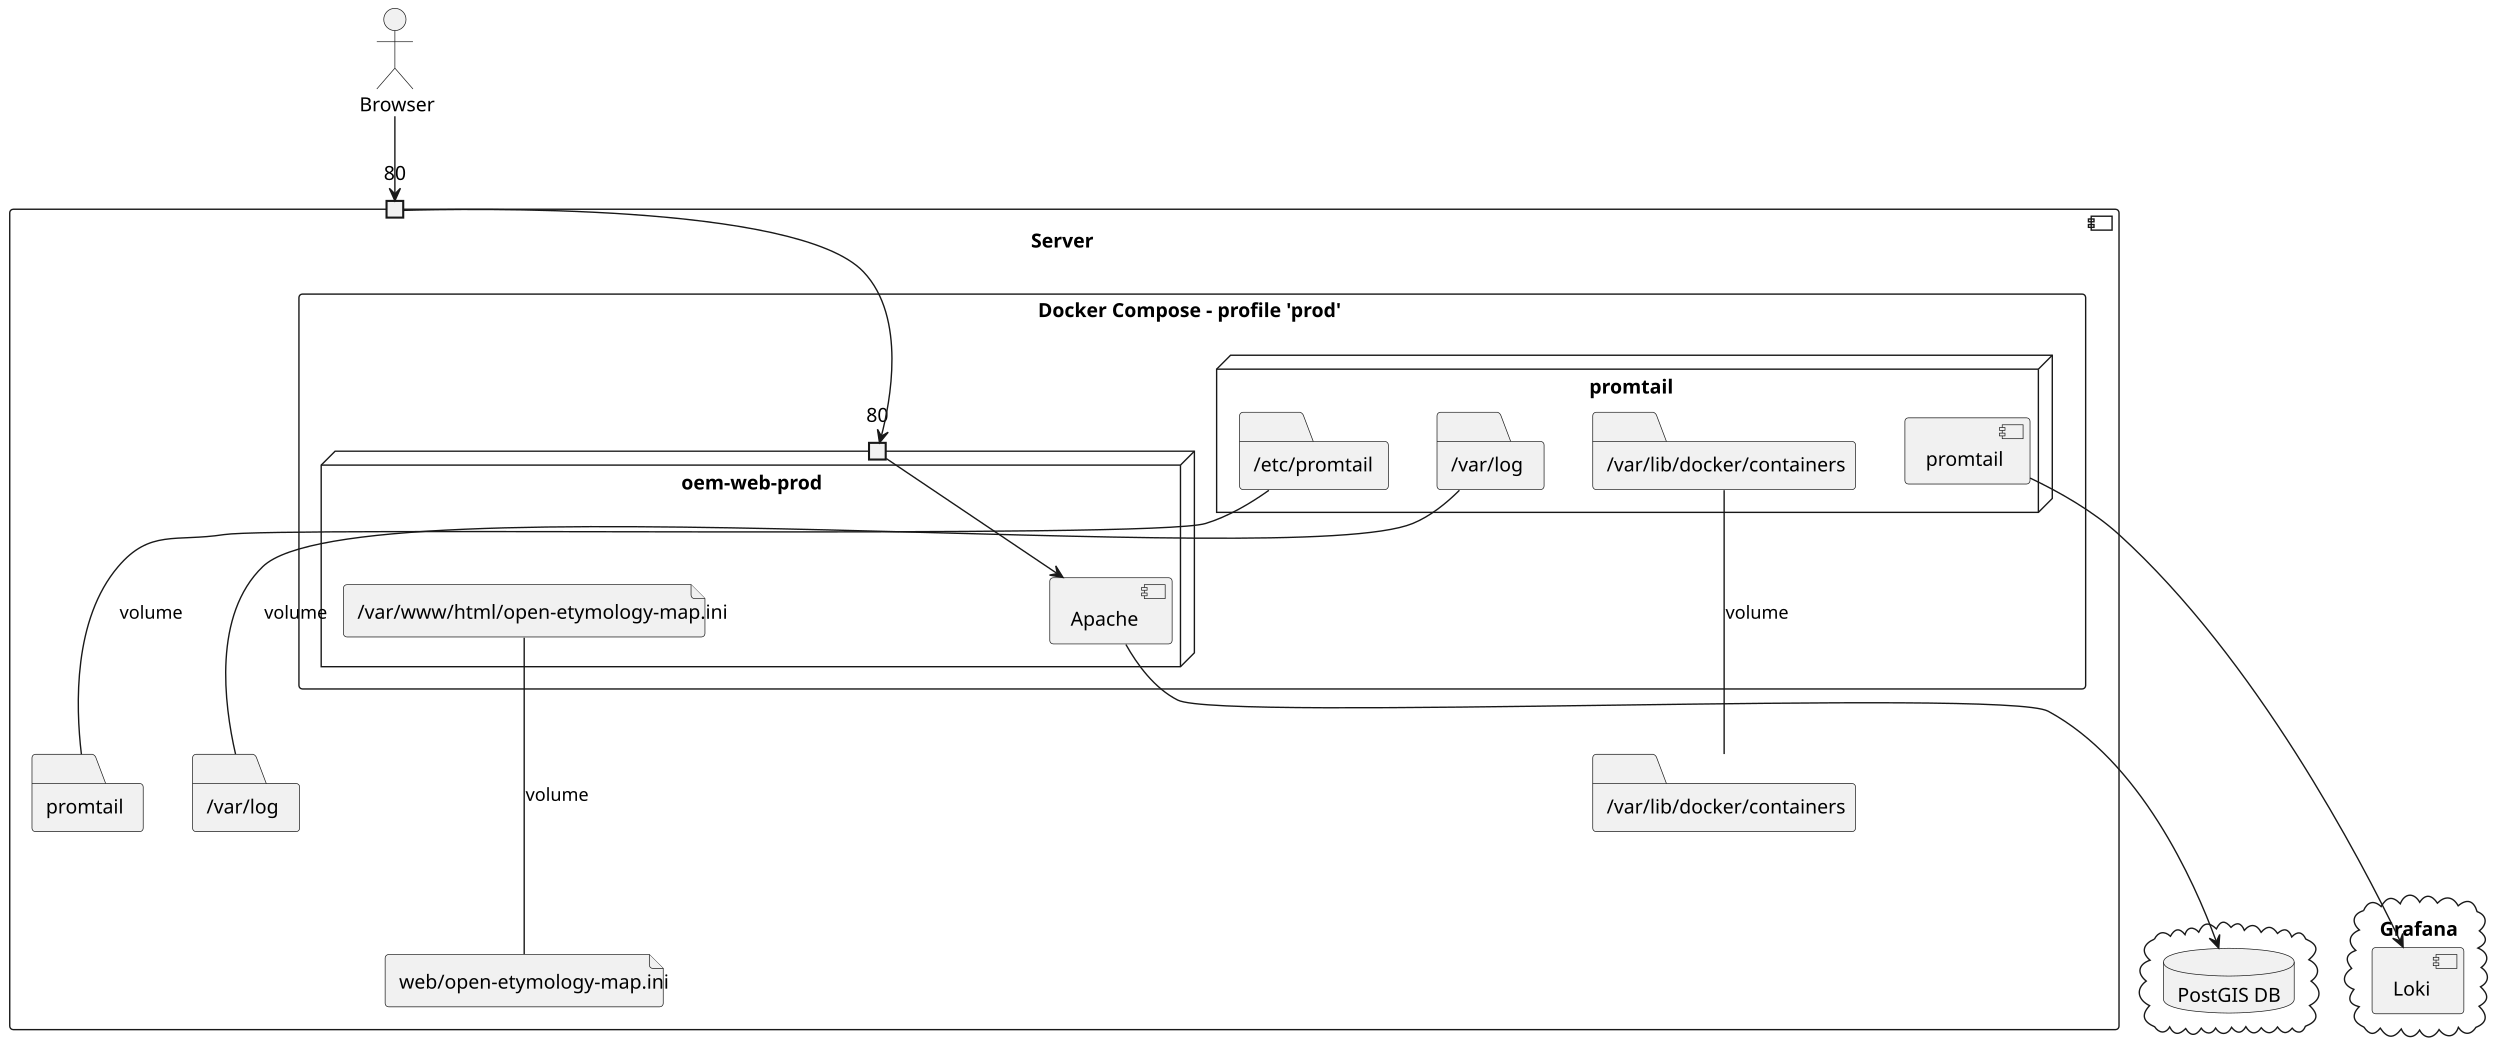
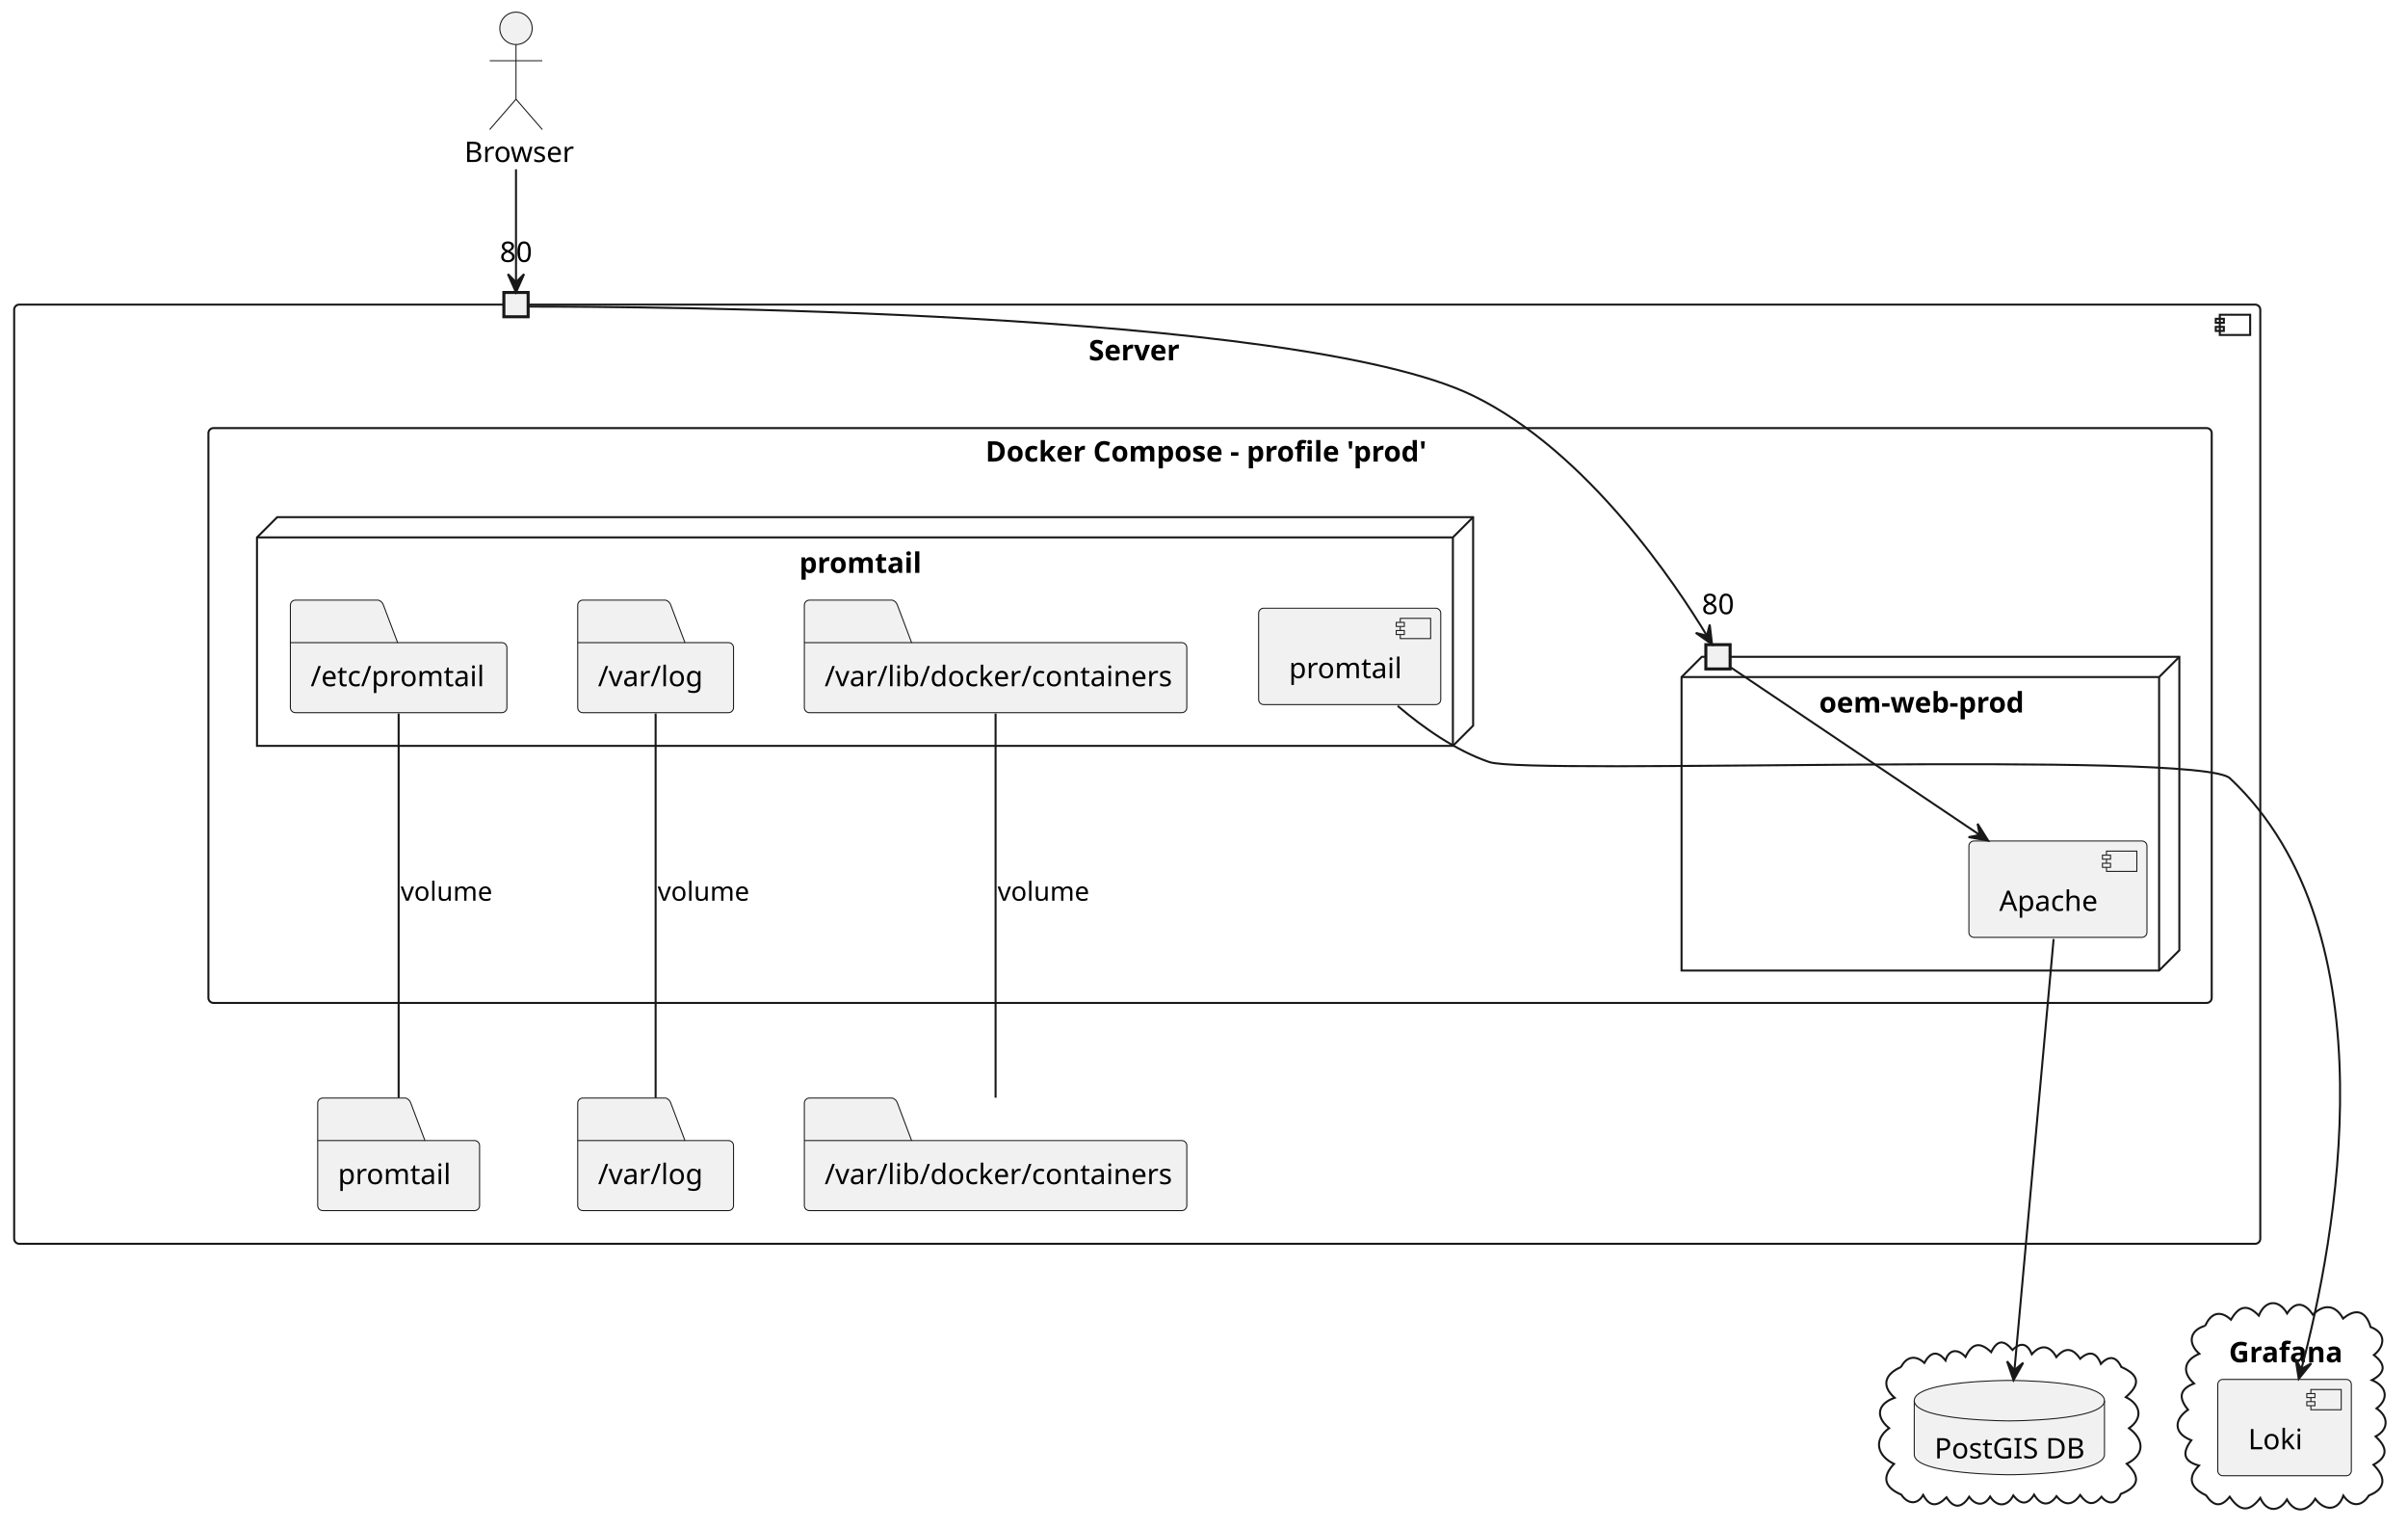
- <svg xmlns="http://www.w3.org/2000/svg" contentStyleType="text/css" height="755px" preserveAspectRatio="none" style="width:1798px;height:755px;background:#FFFFFF;" version="1.1" viewBox="0 0 1798 755" width="1798px" zoomAndPan="magnify">
+ <svg xmlns="http://www.w3.org/2000/svg" contentStyleType="text/css" height="755px" preserveAspectRatio="none" style="width:1190px;height:755px;background:#FFFFFF;" version="1.1" viewBox="0 0 1190 755" width="1190px" zoomAndPan="magnify">
  <defs />
  <g>
    <g id="cluster_Server">
-       <rect fill="none" height="590" rx="2.5" ry="2.5" style="stroke:#181818;stroke-width:1.0;" width="1517" x="7" y="150.5" />
-       <rect fill="none" height="10" style="stroke:#181818;stroke-width:1.0;" width="15" x="1504" y="155.5" />
-       <rect fill="none" height="2" style="stroke:#181818;stroke-width:1.0;" width="4" x="1502" y="157.5" />
-       <rect fill="none" height="2" style="stroke:#181818;stroke-width:1.0;" width="4" x="1502" y="161.5" />
-       <text fill="#000000" font-family="sans-serif" font-size="14" font-weight="bold" lengthAdjust="spacing" textLength="48" x="741.5" y="178.033">Server</text>
+       <rect fill="none" height="464" rx="2.5" ry="2.5" style="stroke:#181818;stroke-width:1.0;" width="1110" x="7" y="150.5" />
+       <rect fill="none" height="10" style="stroke:#181818;stroke-width:1.0;" width="15" x="1097" y="155.5" />
+       <rect fill="none" height="2" style="stroke:#181818;stroke-width:1.0;" width="4" x="1095" y="157.5" />
+       <rect fill="none" height="2" style="stroke:#181818;stroke-width:1.0;" width="4" x="1095" y="161.5" />
+       <text fill="#000000" font-family="sans-serif" font-size="14" font-weight="bold" lengthAdjust="spacing" textLength="48" x="538" y="178.033">Server</text>
    </g>
    <g id="cluster_docker">
-       <rect fill="none" height="284" rx="2.5" ry="2.5" style="stroke:#181818;stroke-width:1.0;" width="1285" x="215" y="211.5" />
-       <text fill="#000000" font-family="sans-serif" font-size="14" font-weight="bold" lengthAdjust="spacing" textLength="222" x="746.5" y="228.033">Docker Compose - profile 'prod'</text>
+       <rect fill="none" height="284" rx="2.5" ry="2.5" style="stroke:#181818;stroke-width:1.0;" width="990" x="103" y="211.5" />
+       <text fill="#000000" font-family="sans-serif" font-size="14" font-weight="bold" lengthAdjust="spacing" textLength="222" x="487" y="228.033">Docker Compose - profile 'prod'</text>
    </g>
    <g id="cluster_promtail">
-       <polygon fill="none" points="875,265.5,885,255.5,1476,255.5,1476,358.5,1466,368.5,875,368.5,875,265.5" style="stroke:#181818;stroke-width:1.0;" />
-       <line style="stroke:#181818;stroke-width:1.0;" x1="1466" x2="1476" y1="265.5" y2="255.5" />
-       <line style="stroke:#181818;stroke-width:1.0;" x1="875" x2="1466" y1="265.5" y2="265.5" />
-       <line style="stroke:#181818;stroke-width:1.0;" x1="1466" x2="1466" y1="265.5" y2="368.5" />
-       <text fill="#000000" font-family="sans-serif" font-size="14" font-weight="bold" lengthAdjust="spacing" textLength="57" x="1143" y="283.033">promtail</text>
+       <polygon fill="none" points="127,265.5,137,255.5,728,255.5,728,358.5,718,368.5,127,368.5,127,265.5" style="stroke:#181818;stroke-width:1.0;" />
+       <line style="stroke:#181818;stroke-width:1.0;" x1="718" x2="728" y1="265.5" y2="255.5" />
+       <line style="stroke:#181818;stroke-width:1.0;" x1="127" x2="718" y1="265.5" y2="265.5" />
+       <line style="stroke:#181818;stroke-width:1.0;" x1="718" x2="718" y1="265.5" y2="368.5" />
+       <text fill="#000000" font-family="sans-serif" font-size="14" font-weight="bold" lengthAdjust="spacing" textLength="57" x="395" y="283.033">promtail</text>
    </g>
    <g id="cluster_oem-web-prod">
-       <polygon fill="none" points="231,334.5,241,324.5,859,324.5,859,469.5,849,479.5,231,479.5,231,334.5" style="stroke:#181818;stroke-width:1.0;" />
-       <line style="stroke:#181818;stroke-width:1.0;" x1="849" x2="859" y1="334.5" y2="324.5" />
-       <line style="stroke:#181818;stroke-width:1.0;" x1="231" x2="849" y1="334.5" y2="334.5" />
-       <line style="stroke:#181818;stroke-width:1.0;" x1="849" x2="849" y1="334.5" y2="479.5" />
-       <text fill="#000000" font-family="sans-serif" font-size="14" font-weight="bold" lengthAdjust="spacing" textLength="102" x="490" y="352.033">oem-web-prod</text>
+       <polygon fill="none" points="831,334.5,841,324.5,1077,324.5,1077,469.5,1067,479.5,831,479.5,831,334.5" style="stroke:#181818;stroke-width:1.0;" />
+       <line style="stroke:#181818;stroke-width:1.0;" x1="1067" x2="1077" y1="334.5" y2="324.5" />
+       <line style="stroke:#181818;stroke-width:1.0;" x1="831" x2="1067" y1="334.5" y2="334.5" />
+       <line style="stroke:#181818;stroke-width:1.0;" x1="1067" x2="1067" y1="334.5" y2="479.5" />
+       <text fill="#000000" font-family="sans-serif" font-size="14" font-weight="bold" lengthAdjust="spacing" textLength="102" x="899" y="352.033">oem-web-prod</text>
    </g>
    <g id="cluster_Grafana">
-       <path d="M1699.852,654.95 C1702.527,648.659 1707.239,647.12 1712.514,652.003 C1716.373,645.28 1720.552,643.974 1726.276,649.988 C1729.336,642.346 1736.05,641.615 1740.263,648.907 C1744.577,642.324 1749.254,643.956 1752.98,649.522 C1758.424,644.131 1764.072,644.525 1767.924,651.453 C1774.292,646.076 1779.213,647.755 1781.514,655.624 C1789.21,658.465 1788.724,665.048 1783.151,669.459 C1789.137,674.13 1789.01,678.221 1782.156,681.862 C1789.132,684.672 1791.014,690.802 1784.465,695.845 C1790.401,699.755 1790.627,706.177 1784.017,709.681 C1789.513,714.906 1790.616,719.465 1782.941,723.678 C1788.802,729.421 1789.582,735.364 1780.651,738.879 C1776.961,744.74 1771.785,744.385 1768.05,738.929 C1765.299,746.935 1758.479,746.358 1754.172,740.484 C1750.472,746.732 1744.222,748.108 1740.177,740.841 C1736.287,747.224 1730.105,747.135 1727.002,740.07 C1721.478,747.351 1716.849,746.748 1711.899,739.475 C1707.493,744.955 1703.874,744.127 1700.157,738.731 C1693.092,735.439 1690.376,730.509 1696.707,724.066 C1688.68,721.895 1688.46,717.526 1692.918,711.569 C1684.267,708.23 1684.06,701.529 1691.295,696.481 C1686.634,690.768 1686.823,686.462 1694.261,683.518 C1688.038,677.899 1689.366,672.009 1696.877,668.837 C1690.977,663.604 1692.041,657.245 1699.852,654.95 " fill="none" style="stroke:#181818;stroke-width:1.0;" />
-       <text fill="#000000" font-family="sans-serif" font-size="14" font-weight="bold" lengthAdjust="spacing" textLength="55" x="1711.5" y="673.033">Grafana</text>
+       <path d="M1089.852,654.95 C1092.527,648.659 1097.239,647.12 1102.514,652.003 C1106.373,645.28 1110.552,643.974 1116.276,649.988 C1119.336,642.346 1126.05,641.615 1130.263,648.907 C1134.577,642.324 1139.254,643.956 1142.98,649.522 C1148.424,644.131 1154.072,644.525 1157.924,651.453 C1164.292,646.076 1169.213,647.755 1171.514,655.624 C1179.21,658.465 1178.724,665.048 1173.151,669.459 C1179.137,674.13 1179.01,678.221 1172.156,681.862 C1179.132,684.672 1181.014,690.802 1174.465,695.845 C1180.401,699.755 1180.627,706.177 1174.017,709.681 C1179.513,714.906 1180.616,719.465 1172.941,723.678 C1178.802,729.421 1179.582,735.364 1170.651,738.879 C1166.961,744.74 1161.785,744.385 1158.05,738.929 C1155.299,746.935 1148.479,746.358 1144.172,740.484 C1140.472,746.732 1134.222,748.108 1130.177,740.841 C1126.287,747.224 1120.105,747.135 1117.002,740.07 C1111.478,747.351 1106.849,746.748 1101.899,739.475 C1097.493,744.955 1093.874,744.127 1090.157,738.731 C1083.092,735.439 1080.376,730.509 1086.707,724.066 C1078.68,721.895 1078.46,717.526 1082.918,711.569 C1074.267,708.23 1074.06,701.529 1081.295,696.481 C1076.634,690.768 1076.823,686.462 1084.261,683.518 C1078.038,677.899 1079.366,672.009 1086.877,668.837 C1080.977,663.604 1082.041,657.245 1089.852,654.95 " fill="none" style="stroke:#181818;stroke-width:1.0;" />
+       <text fill="#000000" font-family="sans-serif" font-size="14" font-weight="bold" lengthAdjust="spacing" textLength="55" x="1101.5" y="673.033">Grafana</text>
    </g>
-     <g id="cluster_##22">
-       <path d="M1549.466,675.407 C1552.127,670.151 1556.662,669.333 1560.984,673.342 C1563.94,668.028 1567.313,666.964 1571.462,672.153 C1573.156,666.264 1577.877,666.429 1581.334,670.385 C1584.575,663.499 1588.52,662.818 1594.01,668.028 C1597.079,661.864 1600.32,661.865 1604.548,666.941 C1608.777,662.831 1611.961,663.834 1614.115,669.066 C1618.511,664.01 1623.096,664.678 1626.214,670.489 C1630.6,665.425 1634.332,665.946 1637.988,671.313 C1642.595,667.115 1646.055,668.153 1648.222,673.838 C1652.157,669.64 1655.812,669.969 1658.309,675.352 C1667.222,679.326 1667.965,683.829 1660.553,690.261 C1667.783,693.808 1669.276,700.589 1662.135,705.617 C1669.653,711.183 1670.114,718.67 1661.017,723.179 C1668.127,729.85 1666.856,734.604 1658.051,738.115 C1656.104,743.225 1651.82,743.626 1648.544,739.48 C1644.458,744.303 1641.331,743.201 1637.996,738.636 C1634.372,743.762 1630.398,744.183 1626.295,739.191 C1622.488,744.633 1618.299,743.598 1615.218,738.432 C1612.018,743.746 1608.539,743.39 1604.929,738.861 C1602.054,744.517 1596.875,744.691 1593.485,739.401 C1590.554,744.401 1586.143,743.758 1583.135,739.488 C1579.682,744.884 1575.662,745.745 1571.934,739.759 C1567.538,744.241 1563.72,744.817 1560.413,738.588 C1557.381,743.892 1552.533,742.922 1549.62,738.456 C1541.659,734.984 1539.532,730.164 1545.986,723.247 C1537.987,719.392 1535.402,711.648 1543.573,705.585 C1536.538,699.867 1537.924,693.494 1546.306,690.586 C1539.224,684.354 1541.93,678.595 1549.466,675.407 " fill="none" style="stroke:#181818;stroke-width:1.0;" />
+     <g id="cluster_##20">
+       <path d="M939.466,675.407 C942.127,670.151 946.662,669.333 950.984,673.342 C953.94,668.028 957.313,666.964 961.462,672.153 C963.156,666.264 967.877,666.429 971.334,670.385 C974.575,663.499 978.519,662.818 984.01,668.028 C987.079,661.864 990.32,661.865 994.548,666.941 C998.777,662.831 1001.961,663.834 1004.115,669.066 C1008.511,664.01 1013.096,664.678 1016.214,670.489 C1020.6,665.425 1024.332,665.946 1027.988,671.313 C1032.595,667.115 1036.055,668.153 1038.222,673.838 C1042.157,669.64 1045.812,669.969 1048.309,675.352 C1057.222,679.326 1057.965,683.829 1050.553,690.261 C1057.783,693.808 1059.276,700.589 1052.135,705.617 C1059.653,711.183 1060.114,718.67 1051.017,723.179 C1058.127,729.85 1056.856,734.604 1048.051,738.115 C1046.104,743.225 1041.82,743.626 1038.544,739.48 C1034.458,744.303 1031.331,743.201 1027.996,738.636 C1024.372,743.762 1020.398,744.183 1016.295,739.191 C1012.488,744.633 1008.299,743.598 1005.218,738.432 C1002.018,743.746 998.539,743.39 994.929,738.861 C992.054,744.517 986.875,744.691 983.485,739.401 C980.554,744.401 976.143,743.758 973.135,739.488 C969.682,744.884 965.663,745.745 961.934,739.759 C957.538,744.241 953.72,744.817 950.413,738.588 C947.381,743.892 942.533,742.922 939.62,738.456 C931.659,734.984 929.532,730.164 935.986,723.247 C927.987,719.392 925.402,711.648 933.573,705.585 C926.538,699.867 927.924,693.494 936.306,690.586 C929.224,684.354 931.931,678.595 939.466,675.407 " fill="none" style="stroke:#181818;stroke-width:1.0;" />
    </g>
-     <text fill="#000000" font-family="sans-serif" font-size="14" lengthAdjust="spacing" textLength="16" x="276" y="129.424">80</text>
-     <rect fill="#F1F1F1" height="12" style="stroke:#181818;stroke-width:1.5;" width="12" x="278" y="144.5" />
-     <g id="elem_iniLoc">
-       <path d="M277,689 L277,721.609 A2.5,2.5 0 0 0 279.5,724.109 L474.5,724.109 A2.5,2.5 0 0 0 477,721.609 L477,696.5 L467,686.5 L279.5,686.5 A2.5,2.5 0 0 0 277,689 " fill="#F1F1F1" style="stroke:#181818;stroke-width:0.5;" />
-       <path d="M467,686.5 L467,694 A2.5,2.5 0 0 0 469.5,696.5 L477,696.5 " fill="#F1F1F1" style="stroke:#181818;stroke-width:0.5;" />
-       <text fill="#000000" font-family="sans-serif" font-size="14" lengthAdjust="spacing" textLength="180" x="287" y="711.033">web/open-etymology-map.ini</text>
-     </g>
+     <text fill="#000000" font-family="sans-serif" font-size="14" lengthAdjust="spacing" textLength="16" x="247" y="129.424">80</text>
+     <rect fill="#F1F1F1" height="12" style="stroke:#181818;stroke-width:1.5;" width="12" x="249" y="144.5" />
    <g id="elem_promLoc">
-       <path d="M25.5,542.5 L66.5,542.5 A3.75,3.75 0 0 1 69,545 L76,563.5 L100.5,563.5 A2.5,2.5 0 0 1 103,566 L103,595.609 A2.5,2.5 0 0 1 100.5,598.109 L25.5,598.109 A2.5,2.5 0 0 1 23,595.609 L23,545 A2.5,2.5 0 0 1 25.5,542.5 " fill="#F1F1F1" style="stroke:#181818;stroke-width:0.5;" />
-       <line style="stroke:#181818;stroke-width:0.5;" x1="23" x2="76" y1="563.5" y2="563.5" />
-       <text fill="#000000" font-family="sans-serif" font-size="14" lengthAdjust="spacing" textLength="50" x="33" y="585.033">promtail</text>
+       <path d="M159.5,542.5 L200.5,542.5 A3.75,3.75 0 0 1 203,545 L210,563.5 L234.5,563.5 A2.5,2.5 0 0 1 237,566 L237,595.609 A2.5,2.5 0 0 1 234.5,598.109 L159.5,598.109 A2.5,2.5 0 0 1 157,595.609 L157,545 A2.5,2.5 0 0 1 159.5,542.5 " fill="#F1F1F1" style="stroke:#181818;stroke-width:0.5;" />
+       <line style="stroke:#181818;stroke-width:0.5;" x1="157" x2="210" y1="563.5" y2="563.5" />
+       <text fill="#000000" font-family="sans-serif" font-size="14" lengthAdjust="spacing" textLength="50" x="167" y="585.033">promtail</text>
    </g>
    <g id="elem_logLoc">
-       <path d="M141,542.5 L182,542.5 A3.75,3.75 0 0 1 184.5,545 L191.5,563.5 L213,563.5 A2.5,2.5 0 0 1 215.5,566 L215.5,595.609 A2.5,2.5 0 0 1 213,598.109 L141,598.109 A2.5,2.5 0 0 1 138.5,595.609 L138.5,545 A2.5,2.5 0 0 1 141,542.5 " fill="#F1F1F1" style="stroke:#181818;stroke-width:0.5;" />
-       <line style="stroke:#181818;stroke-width:0.5;" x1="138.5" x2="191.5" y1="563.5" y2="563.5" />
-       <text fill="#000000" font-family="sans-serif" font-size="14" lengthAdjust="spacing" textLength="47" x="148.5" y="585.033">/var/log</text>
+       <path d="M288,542.5 L329,542.5 A3.75,3.75 0 0 1 331.5,545 L338.5,563.5 L360,563.5 A2.5,2.5 0 0 1 362.5,566 L362.5,595.609 A2.5,2.5 0 0 1 360,598.109 L288,598.109 A2.5,2.5 0 0 1 285.5,595.609 L285.5,545 A2.5,2.5 0 0 1 288,542.5 " fill="#F1F1F1" style="stroke:#181818;stroke-width:0.5;" />
+       <line style="stroke:#181818;stroke-width:0.5;" x1="285.5" x2="338.5" y1="563.5" y2="563.5" />
+       <text fill="#000000" font-family="sans-serif" font-size="14" lengthAdjust="spacing" textLength="47" x="295.5" y="585.033">/var/log</text>
    </g>
    <g id="elem_contLoc">
-       <path d="M1148,542.5 L1189,542.5 A3.75,3.75 0 0 1 1191.5,545 L1198.5,563.5 L1332,563.5 A2.5,2.5 0 0 1 1334.5,566 L1334.5,595.609 A2.5,2.5 0 0 1 1332,598.109 L1148,598.109 A2.5,2.5 0 0 1 1145.5,595.609 L1145.5,545 A2.5,2.5 0 0 1 1148,542.5 " fill="#F1F1F1" style="stroke:#181818;stroke-width:0.5;" />
-       <line style="stroke:#181818;stroke-width:0.5;" x1="1145.5" x2="1198.5" y1="563.5" y2="563.5" />
-       <text fill="#000000" font-family="sans-serif" font-size="14" lengthAdjust="spacing" textLength="159" x="1155.5" y="585.033">/var/lib/docker/containers</text>
+       <path d="M400,542.5 L441,542.5 A3.75,3.75 0 0 1 443.5,545 L450.5,563.5 L584,563.5 A2.5,2.5 0 0 1 586.5,566 L586.5,595.609 A2.5,2.5 0 0 1 584,598.109 L400,598.109 A2.5,2.5 0 0 1 397.5,595.609 L397.5,545 A2.5,2.5 0 0 1 400,542.5 " fill="#F1F1F1" style="stroke:#181818;stroke-width:0.5;" />
+       <line style="stroke:#181818;stroke-width:0.5;" x1="397.5" x2="450.5" y1="563.5" y2="563.5" />
+       <text fill="#000000" font-family="sans-serif" font-size="14" lengthAdjust="spacing" textLength="159" x="407.5" y="585.033">/var/lib/docker/containers</text>
    </g>
    <g id="elem_promInst">
-       <rect fill="#F1F1F1" height="47.609" rx="2.5" ry="2.5" style="stroke:#181818;stroke-width:0.5;" width="90" x="1370" y="300.5" />
-       <rect fill="#F1F1F1" height="10" style="stroke:#181818;stroke-width:0.5;" width="15" x="1440" y="305.5" />
-       <rect fill="#F1F1F1" height="2" style="stroke:#181818;stroke-width:0.5;" width="4" x="1438" y="307.5" />
-       <rect fill="#F1F1F1" height="2" style="stroke:#181818;stroke-width:0.5;" width="4" x="1438" y="311.5" />
-       <text fill="#000000" font-family="sans-serif" font-size="14" lengthAdjust="spacing" textLength="50" x="1385" y="335.033">promtail</text>
+       <rect fill="#F1F1F1" height="47.609" rx="2.5" ry="2.5" style="stroke:#181818;stroke-width:0.5;" width="90" x="622" y="300.5" />
+       <rect fill="#F1F1F1" height="10" style="stroke:#181818;stroke-width:0.5;" width="15" x="692" y="305.5" />
+       <rect fill="#F1F1F1" height="2" style="stroke:#181818;stroke-width:0.5;" width="4" x="690" y="307.5" />
+       <rect fill="#F1F1F1" height="2" style="stroke:#181818;stroke-width:0.5;" width="4" x="690" y="311.5" />
+       <text fill="#000000" font-family="sans-serif" font-size="14" lengthAdjust="spacing" textLength="50" x="637" y="335.033">promtail</text>
    </g>
    <g id="elem_promRem">
-       <path d="M894,296.5 L935,296.5 A3.75,3.75 0 0 1 937.5,299 L944.5,317.5 L996,317.5 A2.5,2.5 0 0 1 998.5,320 L998.5,349.609 A2.5,2.5 0 0 1 996,352.109 L894,352.109 A2.5,2.5 0 0 1 891.5,349.609 L891.5,299 A2.5,2.5 0 0 1 894,296.5 " fill="#F1F1F1" style="stroke:#181818;stroke-width:0.5;" />
-       <line style="stroke:#181818;stroke-width:0.5;" x1="891.5" x2="944.5" y1="317.5" y2="317.5" />
-       <text fill="#000000" font-family="sans-serif" font-size="14" lengthAdjust="spacing" textLength="77" x="901.5" y="339.033">/etc/promtail</text>
+       <path d="M146,296.5 L187,296.5 A3.75,3.75 0 0 1 189.5,299 L196.5,317.5 L248,317.5 A2.5,2.5 0 0 1 250.5,320 L250.5,349.609 A2.5,2.5 0 0 1 248,352.109 L146,352.109 A2.5,2.5 0 0 1 143.5,349.609 L143.5,299 A2.5,2.5 0 0 1 146,296.5 " fill="#F1F1F1" style="stroke:#181818;stroke-width:0.5;" />
+       <line style="stroke:#181818;stroke-width:0.5;" x1="143.5" x2="196.5" y1="317.5" y2="317.5" />
+       <text fill="#000000" font-family="sans-serif" font-size="14" lengthAdjust="spacing" textLength="77" x="153.5" y="339.033">/etc/promtail</text>
    </g>
    <g id="elem_logRem">
-       <path d="M1036,296.5 L1077,296.5 A3.75,3.75 0 0 1 1079.5,299 L1086.5,317.5 L1108,317.5 A2.5,2.5 0 0 1 1110.5,320 L1110.5,349.609 A2.5,2.5 0 0 1 1108,352.109 L1036,352.109 A2.5,2.5 0 0 1 1033.5,349.609 L1033.5,299 A2.5,2.5 0 0 1 1036,296.5 " fill="#F1F1F1" style="stroke:#181818;stroke-width:0.5;" />
-       <line style="stroke:#181818;stroke-width:0.5;" x1="1033.5" x2="1086.5" y1="317.5" y2="317.5" />
-       <text fill="#000000" font-family="sans-serif" font-size="14" lengthAdjust="spacing" textLength="47" x="1043.5" y="339.033">/var/log</text>
+       <path d="M288,296.5 L329,296.5 A3.75,3.75 0 0 1 331.5,299 L338.5,317.5 L360,317.5 A2.5,2.5 0 0 1 362.5,320 L362.5,349.609 A2.5,2.5 0 0 1 360,352.109 L288,352.109 A2.5,2.5 0 0 1 285.5,349.609 L285.5,299 A2.5,2.5 0 0 1 288,296.5 " fill="#F1F1F1" style="stroke:#181818;stroke-width:0.5;" />
+       <line style="stroke:#181818;stroke-width:0.5;" x1="285.5" x2="338.5" y1="317.5" y2="317.5" />
+       <text fill="#000000" font-family="sans-serif" font-size="14" lengthAdjust="spacing" textLength="47" x="295.5" y="339.033">/var/log</text>
    </g>
    <g id="elem_contRem">
-       <path d="M1148,296.5 L1189,296.5 A3.75,3.75 0 0 1 1191.5,299 L1198.5,317.5 L1332,317.5 A2.5,2.5 0 0 1 1334.5,320 L1334.5,349.609 A2.5,2.5 0 0 1 1332,352.109 L1148,352.109 A2.5,2.5 0 0 1 1145.5,349.609 L1145.5,299 A2.5,2.5 0 0 1 1148,296.5 " fill="#F1F1F1" style="stroke:#181818;stroke-width:0.5;" />
-       <line style="stroke:#181818;stroke-width:0.5;" x1="1145.5" x2="1198.5" y1="317.5" y2="317.5" />
-       <text fill="#000000" font-family="sans-serif" font-size="14" lengthAdjust="spacing" textLength="159" x="1155.5" y="339.033">/var/lib/docker/containers</text>
+       <path d="M400,296.5 L441,296.5 A3.75,3.75 0 0 1 443.5,299 L450.5,317.5 L584,317.5 A2.5,2.5 0 0 1 586.5,320 L586.5,349.609 A2.5,2.5 0 0 1 584,352.109 L400,352.109 A2.5,2.5 0 0 1 397.5,349.609 L397.5,299 A2.5,2.5 0 0 1 400,296.5 " fill="#F1F1F1" style="stroke:#181818;stroke-width:0.5;" />
+       <line style="stroke:#181818;stroke-width:0.5;" x1="397.5" x2="450.5" y1="317.5" y2="317.5" />
+       <text fill="#000000" font-family="sans-serif" font-size="14" lengthAdjust="spacing" textLength="159" x="407.5" y="339.033">/var/lib/docker/containers</text>
    </g>
-     <text fill="#000000" font-family="sans-serif" font-size="14" lengthAdjust="spacing" textLength="16" x="623" y="303.424">80</text>
-     <rect fill="#F1F1F1" height="12" style="stroke:#181818;stroke-width:1.5;" width="12" x="625" y="318.5" />
+     <text fill="#000000" font-family="sans-serif" font-size="14" lengthAdjust="spacing" textLength="16" x="841" y="303.424">80</text>
+     <rect fill="#F1F1F1" height="12" style="stroke:#181818;stroke-width:1.5;" width="12" x="843" y="318.5" />
    <g id="elem_Apache">
-       <rect fill="#F1F1F1" height="47.609" rx="2.5" ry="2.5" style="stroke:#181818;stroke-width:0.5;" width="88" x="755" y="415.5" />
-       <rect fill="#F1F1F1" height="10" style="stroke:#181818;stroke-width:0.5;" width="15" x="823" y="420.5" />
-       <rect fill="#F1F1F1" height="2" style="stroke:#181818;stroke-width:0.5;" width="4" x="821" y="422.5" />
-       <rect fill="#F1F1F1" height="2" style="stroke:#181818;stroke-width:0.5;" width="4" x="821" y="426.5" />
-       <text fill="#000000" font-family="sans-serif" font-size="14" lengthAdjust="spacing" textLength="48" x="770" y="450.033">Apache</text>
-     </g>
-     <g id="elem_iniRem">
-       <path d="M247,423 L247,455.609 A2.5,2.5 0 0 0 249.5,458.109 L504.5,458.109 A2.5,2.5 0 0 0 507,455.609 L507,430.5 L497,420.5 L249.5,420.5 A2.5,2.5 0 0 0 247,423 " fill="#F1F1F1" style="stroke:#181818;stroke-width:0.5;" />
-       <path d="M497,420.5 L497,428 A2.5,2.5 0 0 0 499.5,430.5 L507,430.5 " fill="#F1F1F1" style="stroke:#181818;stroke-width:0.5;" />
-       <text fill="#000000" font-family="sans-serif" font-size="14" lengthAdjust="spacing" textLength="240" x="257" y="445.033">/var/www/html/open-etymology-map.ini</text>
+       <rect fill="#F1F1F1" height="47.609" rx="2.5" ry="2.5" style="stroke:#181818;stroke-width:0.5;" width="88" x="973" y="415.5" />
+       <rect fill="#F1F1F1" height="10" style="stroke:#181818;stroke-width:0.5;" width="15" x="1041" y="420.5" />
+       <rect fill="#F1F1F1" height="2" style="stroke:#181818;stroke-width:0.5;" width="4" x="1039" y="422.5" />
+       <rect fill="#F1F1F1" height="2" style="stroke:#181818;stroke-width:0.5;" width="4" x="1039" y="426.5" />
+       <text fill="#000000" font-family="sans-serif" font-size="14" lengthAdjust="spacing" textLength="48" x="988" y="450.033">Apache</text>
    </g>
    <g id="elem_Loki">
-       <rect fill="#F1F1F1" height="47.609" rx="2.5" ry="2.5" style="stroke:#181818;stroke-width:0.5;" width="66" x="1706" y="681.5" />
-       <rect fill="#F1F1F1" height="10" style="stroke:#181818;stroke-width:0.5;" width="15" x="1752" y="686.5" />
-       <rect fill="#F1F1F1" height="2" style="stroke:#181818;stroke-width:0.5;" width="4" x="1750" y="688.5" />
-       <rect fill="#F1F1F1" height="2" style="stroke:#181818;stroke-width:0.5;" width="4" x="1750" y="692.5" />
-       <text fill="#000000" font-family="sans-serif" font-size="14" lengthAdjust="spacing" textLength="26" x="1721" y="716.033">Loki</text>
+       <rect fill="#F1F1F1" height="47.609" rx="2.5" ry="2.5" style="stroke:#181818;stroke-width:0.5;" width="66" x="1096" y="681.5" />
+       <rect fill="#F1F1F1" height="10" style="stroke:#181818;stroke-width:0.5;" width="15" x="1142" y="686.5" />
+       <rect fill="#F1F1F1" height="2" style="stroke:#181818;stroke-width:0.5;" width="4" x="1140" y="688.5" />
+       <rect fill="#F1F1F1" height="2" style="stroke:#181818;stroke-width:0.5;" width="4" x="1140" y="692.5" />
+       <text fill="#000000" font-family="sans-serif" font-size="14" lengthAdjust="spacing" textLength="26" x="1111" y="716.033">Loki</text>
    </g>
    <g id="elem_db">
-       <path d="M1556,692 C1556,682 1603,682 1603,682 C1603,682 1650,682 1650,692 L1650,718.609 C1650,728.609 1603,728.609 1603,728.609 C1603,728.609 1556,728.609 1556,718.609 L1556,692 " fill="#F1F1F1" style="stroke:#181818;stroke-width:0.5;" />
-       <path d="M1556,692 C1556,702 1603,702 1603,702 C1603,702 1650,702 1650,692 " fill="none" style="stroke:#181818;stroke-width:0.5;" />
-       <text fill="#000000" font-family="sans-serif" font-size="14" lengthAdjust="spacing" textLength="74" x="1566" y="720.533">PostGIS DB</text>
+       <path d="M946,692 C946,682 993,682 993,682 C993,682 1040,682 1040,692 L1040,718.609 C1040,728.609 993,728.609 993,728.609 C993,728.609 946,728.609 946,718.609 L946,692 " fill="#F1F1F1" style="stroke:#181818;stroke-width:0.5;" />
+       <path d="M946,692 C946,702 993,702 993,702 C993,702 1040,702 1040,692 " fill="none" style="stroke:#181818;stroke-width:0.5;" />
+       <text fill="#000000" font-family="sans-serif" font-size="14" lengthAdjust="spacing" textLength="74" x="956" y="720.533">PostGIS DB</text>
    </g>
    <g id="elem_Browser">
-       <ellipse cx="284" cy="14" fill="#F1F1F1" rx="8" ry="8" style="stroke:#181818;stroke-width:0.5;" />
-       <path d="M284,22 L284,49 M271,30 L297,30 M284,49 L271,64 M284,49 L297,64 " fill="none" style="stroke:#181818;stroke-width:0.5;" />
-       <text fill="#000000" font-family="sans-serif" font-size="14" lengthAdjust="spacing" textLength="51" x="258.5" y="80.033">Browser</text>
-     </g>
-     <g id="link_iniRem_iniLoc">
-       <path d="M377,458.65 C377,506.87 377,637.85 377,686.23 " fill="none" id="iniRem-iniLoc" style="stroke:#181818;stroke-width:1.0;" />
-       <text fill="#000000" font-family="sans-serif" font-size="13" lengthAdjust="spacing" textLength="40" x="378" y="575.995">volume</text>
+       <ellipse cx="255" cy="14" fill="#F1F1F1" rx="8" ry="8" style="stroke:#181818;stroke-width:0.5;" />
+       <path d="M255,22 L255,49 M242,30 L268,30 M255,49 L242,64 M255,49 L268,64 " fill="none" style="stroke:#181818;stroke-width:0.5;" />
+       <text fill="#000000" font-family="sans-serif" font-size="14" lengthAdjust="spacing" textLength="51" x="229.5" y="80.033">Browser</text>
    </g>
    <g id="link_promRem_promLoc">
-       <path d="M912.57,352.64 C899.3,362.09 883.25,371.56 867,376.5 C829.47,387.91 199.77,378.54 161,384.5 C126.12,389.86 107.9,380.64 85,407.5 C52.78,445.3 54.33,507.12 58.54,542.46 " fill="none" id="promRem-promLoc" style="stroke:#181818;stroke-width:1.0;" />
-       <text fill="#000000" font-family="sans-serif" font-size="13" lengthAdjust="spacing" textLength="40" x="86" y="444.995">volume</text>
+       <path d="M197,352.54 C197,399.45 197,495.35 197,542.33 " fill="none" id="promRem-promLoc" style="stroke:#181818;stroke-width:1.0;" />
+       <text fill="#000000" font-family="sans-serif" font-size="13" lengthAdjust="spacing" textLength="40" x="198" y="444.995">volume</text>
    </g>
    <g id="link_logRem_logLoc">
-       <path d="M1049.61,352.61 C1040.27,361.94 1028.66,371.32 1016,376.5 C930.88,411.3 255.2,343.68 189,407.5 C153.17,442.05 161.04,505.96 169.39,542.33 " fill="none" id="logRem-logLoc" style="stroke:#181818;stroke-width:1.0;" />
-       <text fill="#000000" font-family="sans-serif" font-size="13" lengthAdjust="spacing" textLength="40" x="190" y="444.995">volume</text>
+       <path d="M324,352.54 C324,399.45 324,495.35 324,542.33 " fill="none" id="logRem-logLoc" style="stroke:#181818;stroke-width:1.0;" />
+       <text fill="#000000" font-family="sans-serif" font-size="13" lengthAdjust="spacing" textLength="40" x="325" y="444.995">volume</text>
    </g>
    <g id="link_contRem_contLoc">
-       <path d="M1240,352.54 C1240,399.45 1240,495.35 1240,542.33 " fill="none" id="contRem-contLoc" style="stroke:#181818;stroke-width:1.0;" />
-       <text fill="#000000" font-family="sans-serif" font-size="13" lengthAdjust="spacing" textLength="40" x="1241" y="444.995">volume</text>
+       <path d="M492,352.54 C492,399.45 492,495.35 492,542.33 " fill="none" id="contRem-contLoc" style="stroke:#181818;stroke-width:1.0;" />
+       <text fill="#000000" font-family="sans-serif" font-size="13" lengthAdjust="spacing" textLength="40" x="493" y="444.995">volume</text>
    </g>
    <g id="link_Apache_db">
-       <path d="M809.74,463.51 C817.79,477.84 830.3,495.09 847,503.5 C878.07,519.14 1442.4,494.97 1473,511.5 C1539.05,547.19 1577.71,632.77 1593.94,677 " fill="none" id="Apache-to-db" style="stroke:#181818;stroke-width:1.0;" />
-       <polygon fill="#181818" points="1595.72,681.92,1596.42,672.096,1594.019,677.218,1588.897,674.817,1595.72,681.92" style="stroke:#181818;stroke-width:1.0;" />
+       <path d="M1014.87,463.93 C1010.44,512.61 1000.27,624.49 995.53,676.71 " fill="none" id="Apache-to-db" style="stroke:#181818;stroke-width:1.0;" />
+       <polygon fill="#181818" points="995.06,681.88,999.843,673.27,995.504,676.9,991.874,672.561,995.06,681.88" style="stroke:#181818;stroke-width:1.0;" />
    </g>
    <g id="link_Browser_80docker">
-       <path d="M284,83.64 C284,103.54 284,126.38 284,139.25 " fill="none" id="Browser-to-80docker" style="stroke:#181818;stroke-width:1.0;" />
-       <polygon fill="#181818" points="284,144.42,288,135.42,284,139.42,280,135.42,284,144.42" style="stroke:#181818;stroke-width:1.0;" />
+       <path d="M255,83.64 C255,103.54 255,126.38 255,139.25 " fill="none" id="Browser-to-80docker" style="stroke:#181818;stroke-width:1.0;" />
+       <polygon fill="#181818" points="255,144.42,259,135.42,255,139.42,251,135.42,255,144.42" style="stroke:#181818;stroke-width:1.0;" />
    </g>
    <g id="link_80docker_80webProd">
-       <path d="M290.25,151.3 C332.3,150.11 573.57,145.54 621,195.5 C652.12,228.27 640.22,289.42 633.92,313.44 " fill="none" id="80docker-to-80webProd" style="stroke:#181818;stroke-width:1.0;" />
-       <polygon fill="#181818" points="632.54,318.47,638.79,310.858,633.87,313.65,631.078,308.73,632.54,318.47" style="stroke:#181818;stroke-width:1.0;" />
+       <path d="M261.29,151.48 C310.96,151.44 640.32,152.81 728,195.5 C784.71,223.11 828.58,289.32 843.49,314 " fill="none" id="80docker-to-80webProd" style="stroke:#181818;stroke-width:1.0;" />
+       <polygon fill="#181818" points="846.08,318.37,844.918,308.59,843.524,314.072,838.042,312.679,846.08,318.37" style="stroke:#181818;stroke-width:1.0;" />
    </g>
    <g id="link_80webProd_Apache">
-       <path d="M637.38,329.79 C657.26,343.16 719.18,384.81 760.35,412.5 " fill="none" id="80webProd-to-Apache" style="stroke:#181818;stroke-width:1.0;" />
-       <polygon fill="#181818" points="764.52,415.31,759.29,406.965,760.373,412.517,754.821,413.6,764.52,415.31" style="stroke:#181818;stroke-width:1.0;" />
+       <path d="M855.38,329.79 C875.26,343.16 937.18,384.81 978.35,412.5 " fill="none" id="80webProd-to-Apache" style="stroke:#181818;stroke-width:1.0;" />
+       <polygon fill="#181818" points="982.52,415.31,977.29,406.965,978.373,412.517,972.821,413.6,982.52,415.31" style="stroke:#181818;stroke-width:1.0;" />
    </g>
    <g id="link_promInst_Loki">
-       <path d="M1460.03,343.82 C1481,353.79 1505.37,367.57 1524,384.5 C1622.24,473.78 1697.31,616.79 1726.14,676.69 " fill="none" id="promInst-to-Loki" style="stroke:#181818;stroke-width:1.0;" />
-       <polygon fill="#181818" points="1728.3,681.2,1728.029,671.355,1726.144,676.689,1720.811,674.804,1728.3,681.2" style="stroke:#181818;stroke-width:1.0;" />
+       <path d="M690.72,348.76 C703.14,359.35 719.23,370.77 736,376.5 C755.25,383.07 1087.18,370.57 1102,384.5 C1183.22,460.81 1154.07,613.03 1137.39,676.11 " fill="none" id="promInst-to-Loki" style="stroke:#181818;stroke-width:1.0;" />
+       <polygon fill="#181818" points="1136.01,681.21,1142.212,673.559,1137.31,676.382,1134.487,671.48,1136.01,681.21" style="stroke:#181818;stroke-width:1.0;" />
    </g>
  </g>
</svg>
